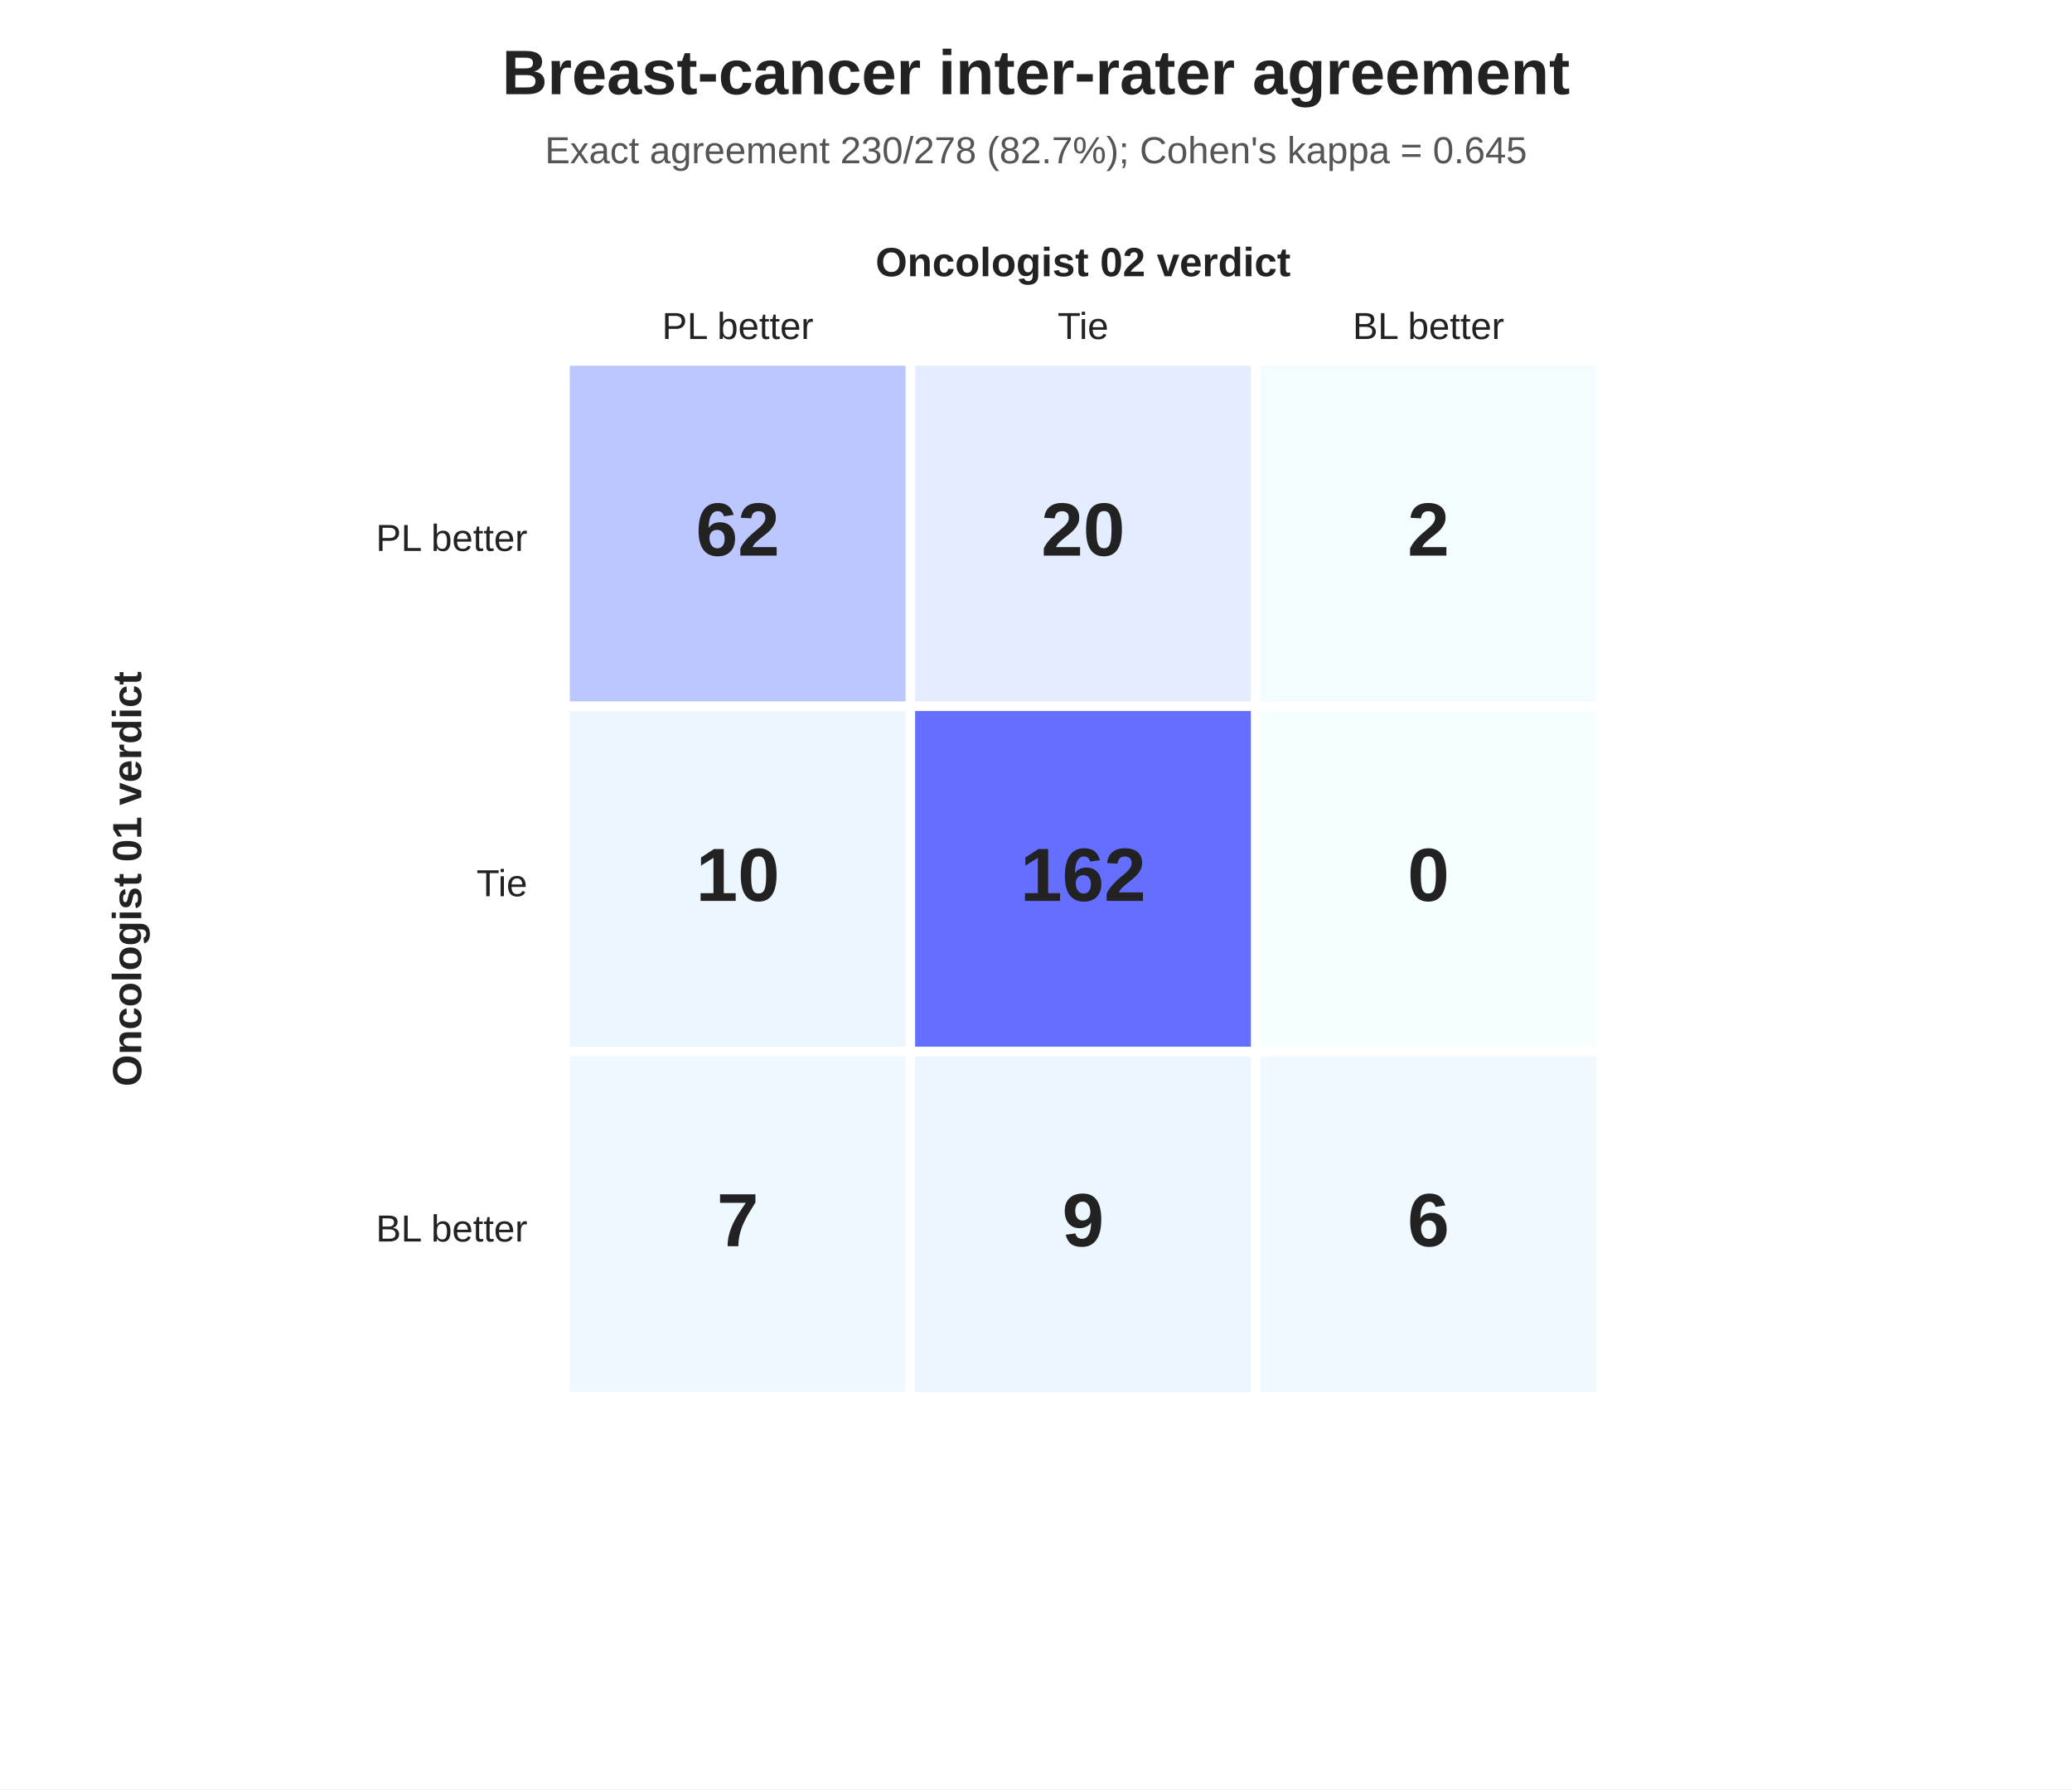
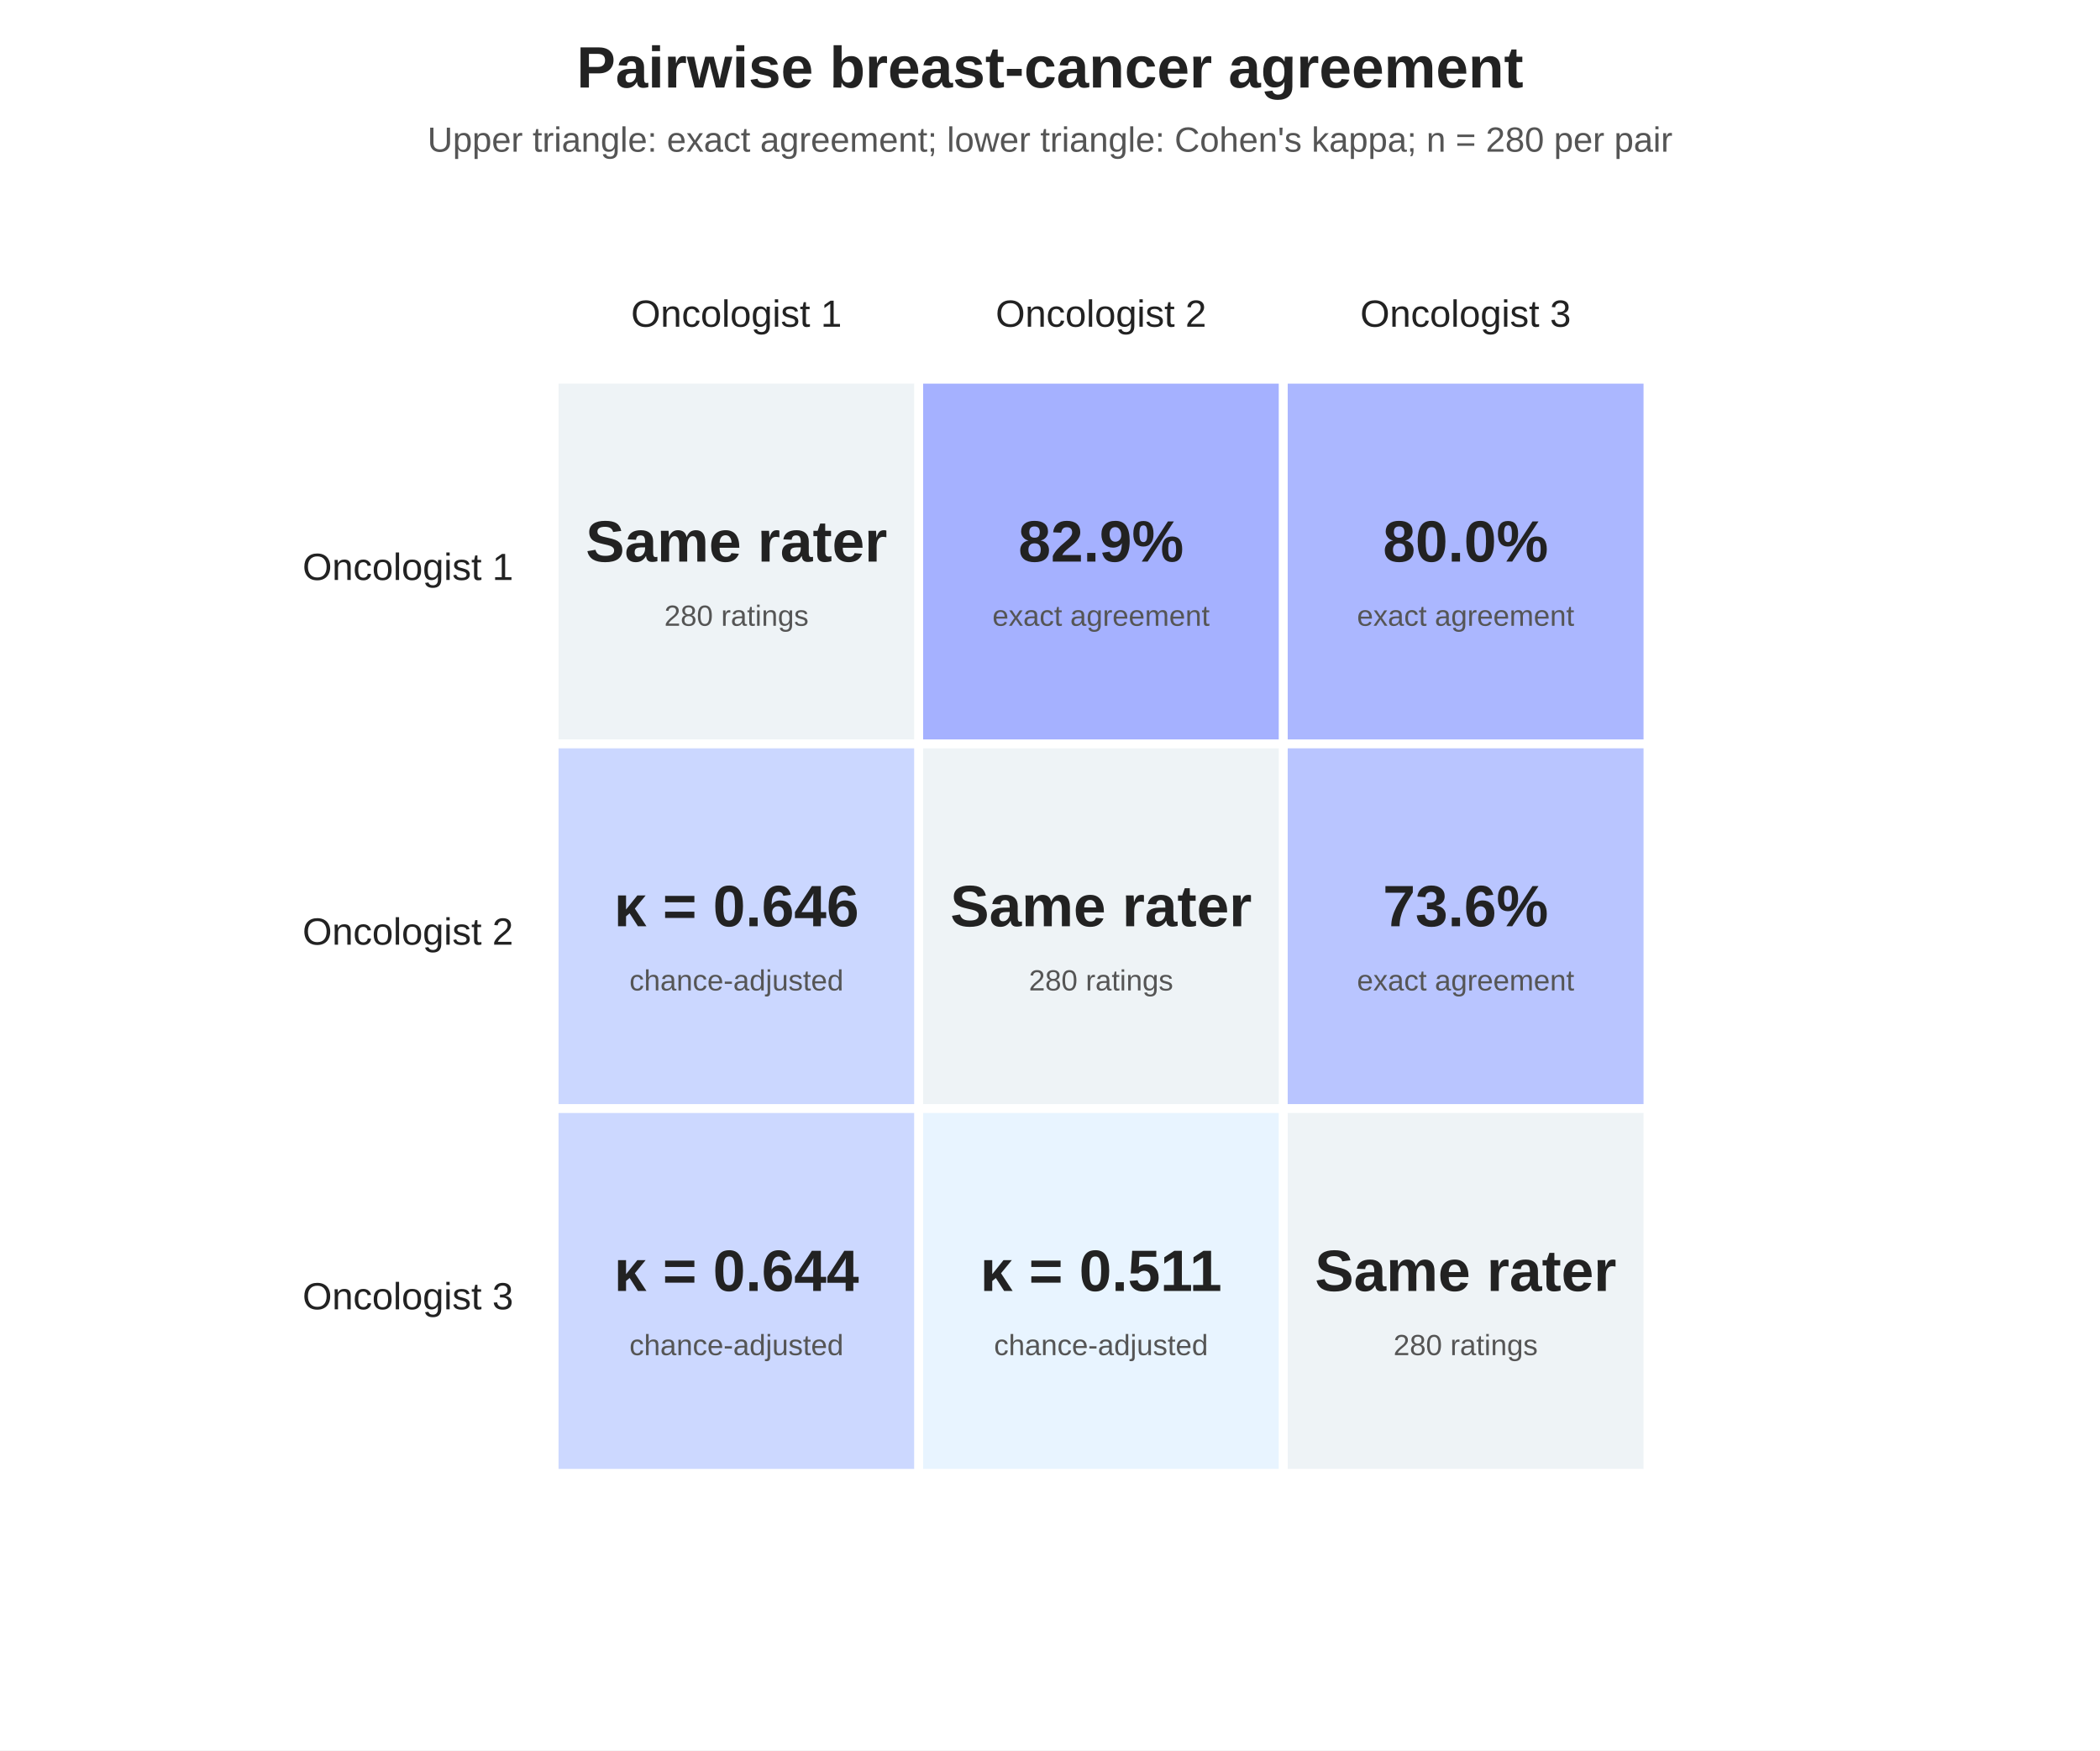
- <svg xmlns="http://www.w3.org/2000/svg" width="660" height="570" viewBox="0 0 660 570">
+ <svg xmlns="http://www.w3.org/2000/svg" width="720" height="600" viewBox="0 0 720 600">
  <rect width="100%" height="100%" fill="white" />
  <g font-family="Arial, Helvetica, sans-serif" fill="#222222">
-     <text x="330.0" y="30" text-anchor="middle" font-size="20" font-weight="700">Breast-cancer inter-rater agreement</text>
-     <text x="330.0" y="52" text-anchor="middle" font-size="12" fill="#555555">Exact agreement 230/278 (82.7%); Cohen's kappa = 0.645</text>
-     <text x="345.0" y="88" text-anchor="middle" font-size="13" font-weight="700">Oncologist 02 verdict</text>
-     <text x="45" y="280.0" text-anchor="middle" font-size="13" font-weight="700" transform="rotate(-90 45 280.0)">Oncologist 01 verdict</text>
-     <text x="235.0" y="108" text-anchor="middle" font-size="12">PL better</text>
-     <text x="168" y="175.5" text-anchor="end" font-size="12">PL better</text>
-     <text x="345.0" y="108" text-anchor="middle" font-size="12">Tie</text>
-     <text x="168" y="285.5" text-anchor="end" font-size="12">Tie</text>
-     <text x="455.0" y="108" text-anchor="middle" font-size="12">BL better</text>
-     <text x="168" y="395.5" text-anchor="end" font-size="12">BL better</text>
-     <rect x="180" y="115" width="110" height="110" fill="rgb(189,199,255)" stroke="white" stroke-width="3" />
-     <text x="235.0" y="177.0" text-anchor="middle" font-size="24" font-weight="700">62</text>
-     <rect x="290" y="115" width="110" height="110" fill="rgb(227,237,255)" stroke="white" stroke-width="3" />
-     <text x="345.0" y="177.0" text-anchor="middle" font-size="24" font-weight="700">20</text>
-     <rect x="400" y="115" width="110" height="110" fill="rgb(243,253,255)" stroke="white" stroke-width="3" />
-     <text x="455.0" y="177.0" text-anchor="middle" font-size="24" font-weight="700">2</text>
-     <rect x="180" y="225" width="110" height="110" fill="rgb(236,246,255)" stroke="white" stroke-width="3" />
-     <text x="235.0" y="287.0" text-anchor="middle" font-size="24" font-weight="700">10</text>
-     <rect x="290" y="225" width="110" height="110" fill="rgb(100,110,255)" stroke="white" stroke-width="3" />
-     <text x="345.0" y="287.0" text-anchor="middle" font-size="24" font-weight="700">162</text>
-     <rect x="400" y="225" width="110" height="110" fill="rgb(245,255,255)" stroke="white" stroke-width="3" />
-     <text x="455.0" y="287.0" text-anchor="middle" font-size="24" font-weight="700">0</text>
-     <rect x="180" y="335" width="110" height="110" fill="rgb(238,248,255)" stroke="white" stroke-width="3" />
-     <text x="235.0" y="397.0" text-anchor="middle" font-size="24" font-weight="700">7</text>
-     <rect x="290" y="335" width="110" height="110" fill="rgb(236,246,255)" stroke="white" stroke-width="3" />
-     <text x="345.0" y="397.0" text-anchor="middle" font-size="24" font-weight="700">9</text>
-     <rect x="400" y="335" width="110" height="110" fill="rgb(239,249,255)" stroke="white" stroke-width="3" />
-     <text x="455.0" y="397.0" text-anchor="middle" font-size="24" font-weight="700">6</text>
+     <text x="360.0" y="30" text-anchor="middle" font-size="20" font-weight="700">Pairwise breast-cancer agreement</text>
+     <text x="360.0" y="52" text-anchor="middle" font-size="12" fill="#555555">Upper triangle: exact agreement; lower triangle: Cohen's kappa; n = 280 per pair</text>
+     <text x="252.5" y="112" text-anchor="middle" font-size="13">Oncologist 1</text>
+     <text x="176" y="198.8" text-anchor="end" font-size="13">Oncologist 1</text>
+     <text x="377.5" y="112" text-anchor="middle" font-size="13">Oncologist 2</text>
+     <text x="176" y="323.8" text-anchor="end" font-size="13">Oncologist 2</text>
+     <text x="502.5" y="112" text-anchor="middle" font-size="13">Oncologist 3</text>
+     <text x="176" y="448.8" text-anchor="end" font-size="13">Oncologist 3</text>
+     <rect x="190" y="130" width="125" height="125" fill="#EEF3F6" stroke="white" stroke-width="3" />
+     <text x="252.5" y="192.5" text-anchor="middle" font-size="20" font-weight="700">Same rater</text>
+     <text x="252.5" y="214.5" text-anchor="middle" font-size="10" fill="#555555">280 ratings</text>
+     <rect x="315" y="130" width="125" height="125" fill="rgb(165,177,255)" stroke="white" stroke-width="3" />
+     <text x="377.5" y="192.5" text-anchor="middle" font-size="20" font-weight="700">82.9%</text>
+     <text x="377.5" y="214.5" text-anchor="middle" font-size="10" fill="#555555">exact agreement</text>
+     <rect x="440" y="130" width="125" height="125" fill="rgb(171,183,255)" stroke="white" stroke-width="3" />
+     <text x="502.5" y="192.5" text-anchor="middle" font-size="20" font-weight="700">80.0%</text>
+     <text x="502.5" y="214.5" text-anchor="middle" font-size="10" fill="#555555">exact agreement</text>
+     <rect x="190" y="255" width="125" height="125" fill="rgb(203,215,255)" stroke="white" stroke-width="3" />
+     <text x="252.5" y="317.5" text-anchor="middle" font-size="20" font-weight="700">κ = 0.646</text>
+     <text x="252.5" y="339.5" text-anchor="middle" font-size="10" fill="#555555">chance-adjusted</text>
+     <rect x="315" y="255" width="125" height="125" fill="#EEF3F6" stroke="white" stroke-width="3" />
+     <text x="377.5" y="317.5" text-anchor="middle" font-size="20" font-weight="700">Same rater</text>
+     <text x="377.5" y="339.5" text-anchor="middle" font-size="10" fill="#555555">280 ratings</text>
+     <rect x="440" y="255" width="125" height="125" fill="rgb(185,197,255)" stroke="white" stroke-width="3" />
+     <text x="502.5" y="317.5" text-anchor="middle" font-size="20" font-weight="700">73.6%</text>
+     <text x="502.5" y="339.5" text-anchor="middle" font-size="10" fill="#555555">exact agreement</text>
+     <rect x="190" y="380" width="125" height="125" fill="rgb(204,216,255)" stroke="white" stroke-width="3" />
+     <text x="252.5" y="442.5" text-anchor="middle" font-size="20" font-weight="700">κ = 0.644</text>
+     <text x="252.5" y="464.5" text-anchor="middle" font-size="10" fill="#555555">chance-adjusted</text>
+     <rect x="315" y="380" width="125" height="125" fill="rgb(232,244,255)" stroke="white" stroke-width="3" />
+     <text x="377.5" y="442.5" text-anchor="middle" font-size="20" font-weight="700">κ = 0.511</text>
+     <text x="377.5" y="464.5" text-anchor="middle" font-size="10" fill="#555555">chance-adjusted</text>
+     <rect x="440" y="380" width="125" height="125" fill="#EEF3F6" stroke="white" stroke-width="3" />
+     <text x="502.5" y="442.5" text-anchor="middle" font-size="20" font-weight="700">Same rater</text>
+     <text x="502.5" y="464.5" text-anchor="middle" font-size="10" fill="#555555">280 ratings</text>
  </g>
</svg>
